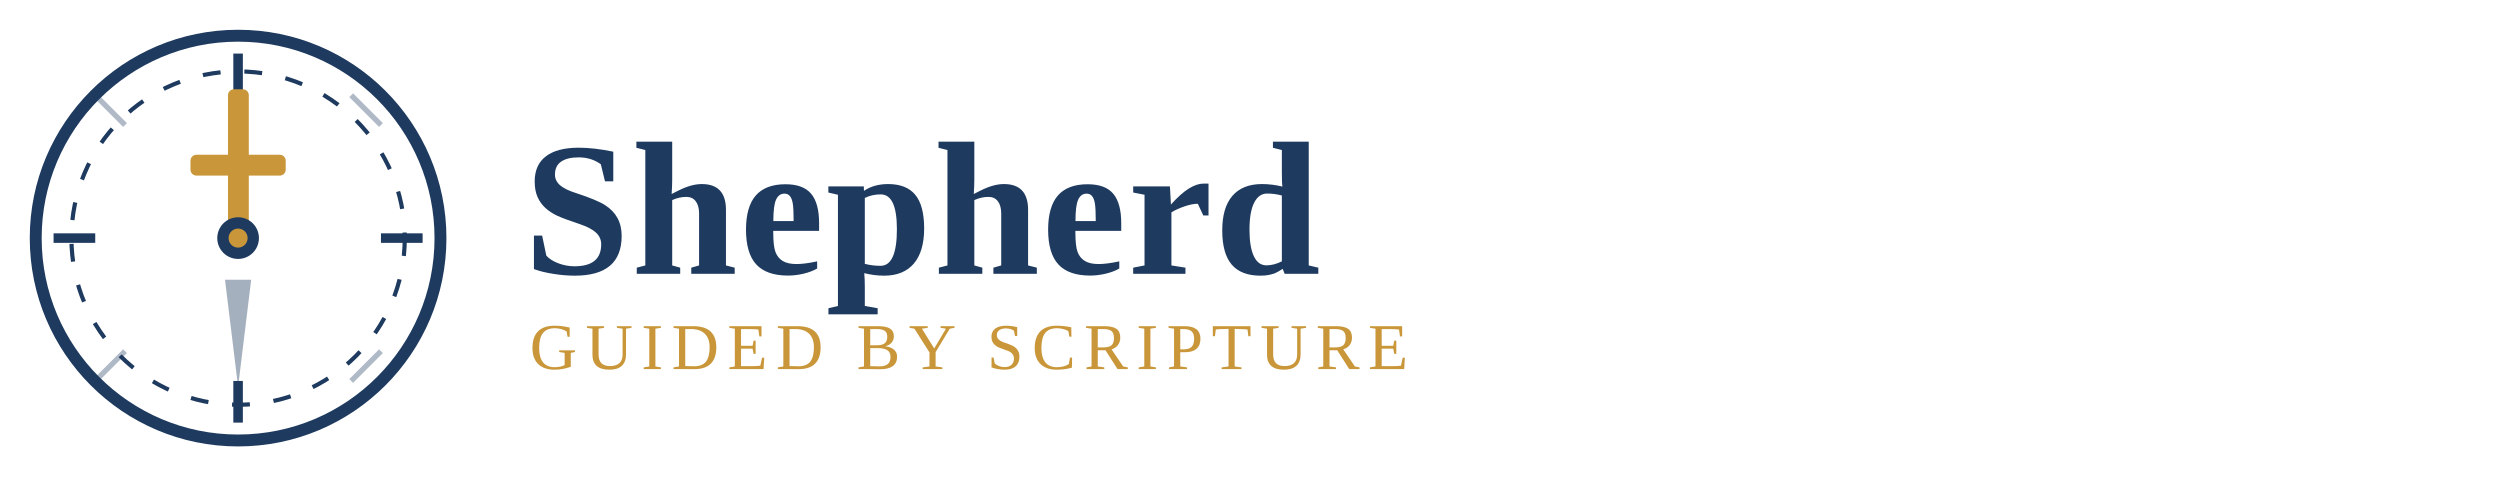
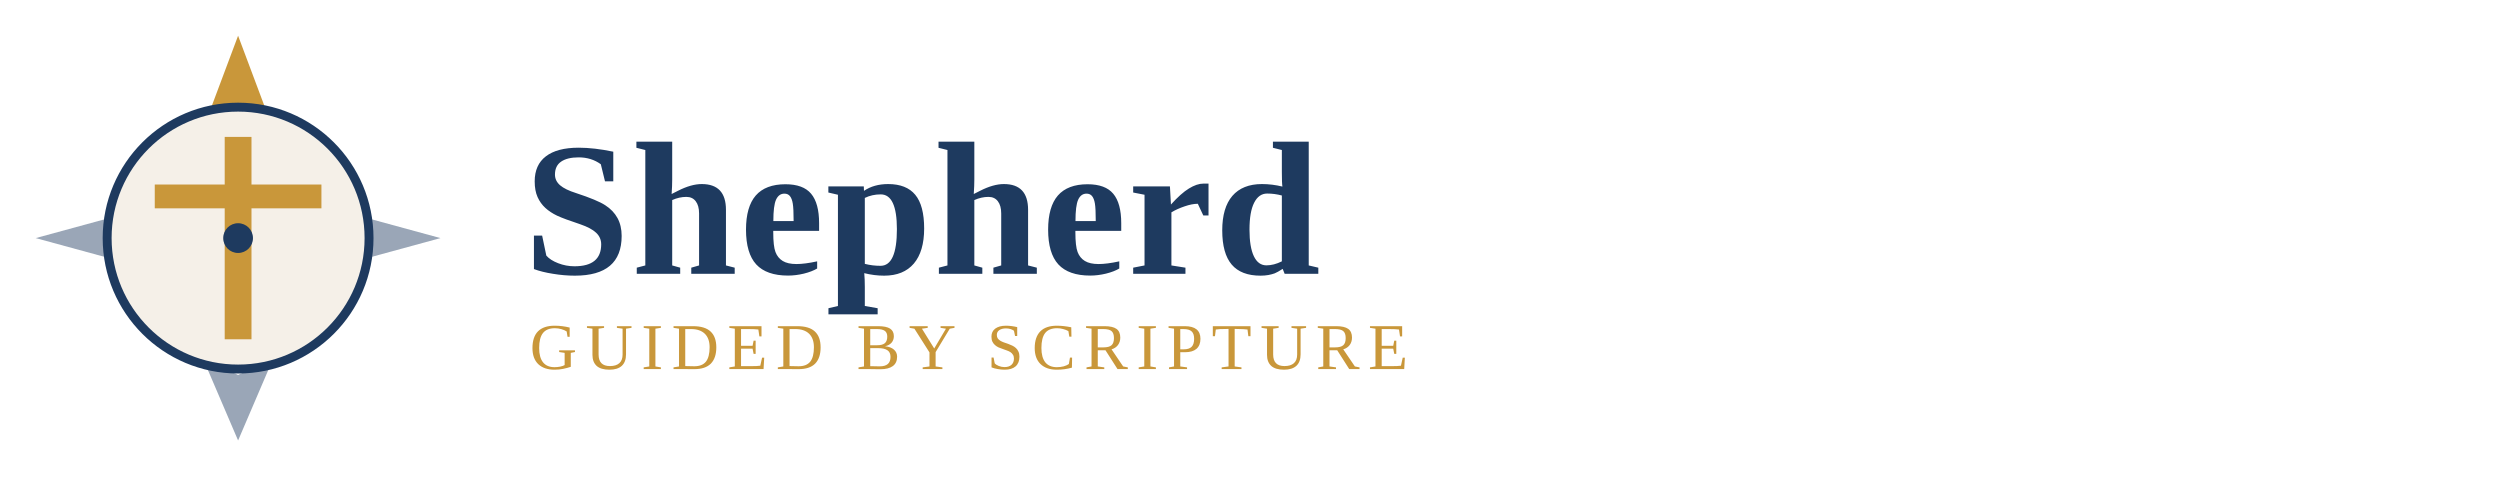
<svg xmlns="http://www.w3.org/2000/svg" viewBox="0 0 420 80" role="img">
-   <circle cx="40" cy="40" r="34" fill="none" stroke="#1e3a5f" stroke-width="2" />
-   <circle cx="40" cy="40" r="28" fill="none" stroke="#1e3a5f" stroke-width="0.7" stroke-dasharray="3 4" />
-   <line x1="40" y1="9" x2="40" y2="16" stroke="#1e3a5f" stroke-width="1.6" />
-   <line x1="40" y1="64" x2="40" y2="71" stroke="#1e3a5f" stroke-width="1.6" />
-   <line x1="9" y1="40" x2="16" y2="40" stroke="#1e3a5f" stroke-width="1.6" />
-   <line x1="64" y1="40" x2="71" y2="40" stroke="#1e3a5f" stroke-width="1.6" />
-   <line x1="16" y1="16" x2="21" y2="21" stroke="#1e3a5f" stroke-width="0.9" opacity="0.35" />
-   <line x1="59" y1="16" x2="64" y2="21" stroke="#1e3a5f" stroke-width="0.9" opacity="0.35" />
-   <line x1="16" y1="64" x2="21" y2="59" stroke="#1e3a5f" stroke-width="0.9" opacity="0.35" />
-   <line x1="59" y1="64" x2="64" y2="59" stroke="#1e3a5f" stroke-width="0.9" opacity="0.35" />
-   <rect x="38.3" y="15" width="3.5" height="15" rx="1" fill="#c9973a" />
-   <rect x="38.3" y="28" width="3.5" height="14" rx="1" fill="#c9973a" />
-   <rect x="32" y="26" width="16" height="3.5" rx="1" fill="#c9973a" />
-   <polygon points="40,65 37.8,47 42.2,47" fill="#1e3a5f" opacity="0.4" />
-   <circle cx="40" cy="40" r="3.5" fill="#1e3a5f" />
-   <circle cx="40" cy="40" r="1.6" fill="#c9973a" />
+   <polygon points="40,6 34,22 40,19 46,22" fill="#c9973a" />
+   <polygon points="40,74 34,60 40,63 46,60" fill="#1e3a5f" opacity="0.45" />
+   <polygon points="74,40 52,34 57,40 52,46" fill="#1e3a5f" opacity="0.45" />
+   <polygon points="6,40 28,34 23,40 28,46" fill="#1e3a5f" opacity="0.45" />
+   <circle cx="40" cy="40" r="22" fill="#f5f0e8" stroke="#1e3a5f" stroke-width="1.5" />
+   <path d="M37.75,23 L42.25,23 L42.25,31 L54,31 L54,35 L42.25,35 L42.25,57 L37.75,57 L37.75,35 L26,35 L26,31 L37.75,31 Z" fill="#c9973a" />
+   <circle cx="40" cy="40" r="2.5" fill="#1e3a5f" />
  <text x="88" y="46" font-family="Georgia, 'Times New Roman', serif" font-size="32" font-weight="700" fill="#1e3a5f" letter-spacing="0.01em">Shepherd</text>
  <text x="89" y="62" font-family="Georgia, 'Times New Roman', serif" font-size="11" fill="#c9973a" letter-spacing="0.13em">GUIDED BY SCRIPTURE</text>
</svg>
